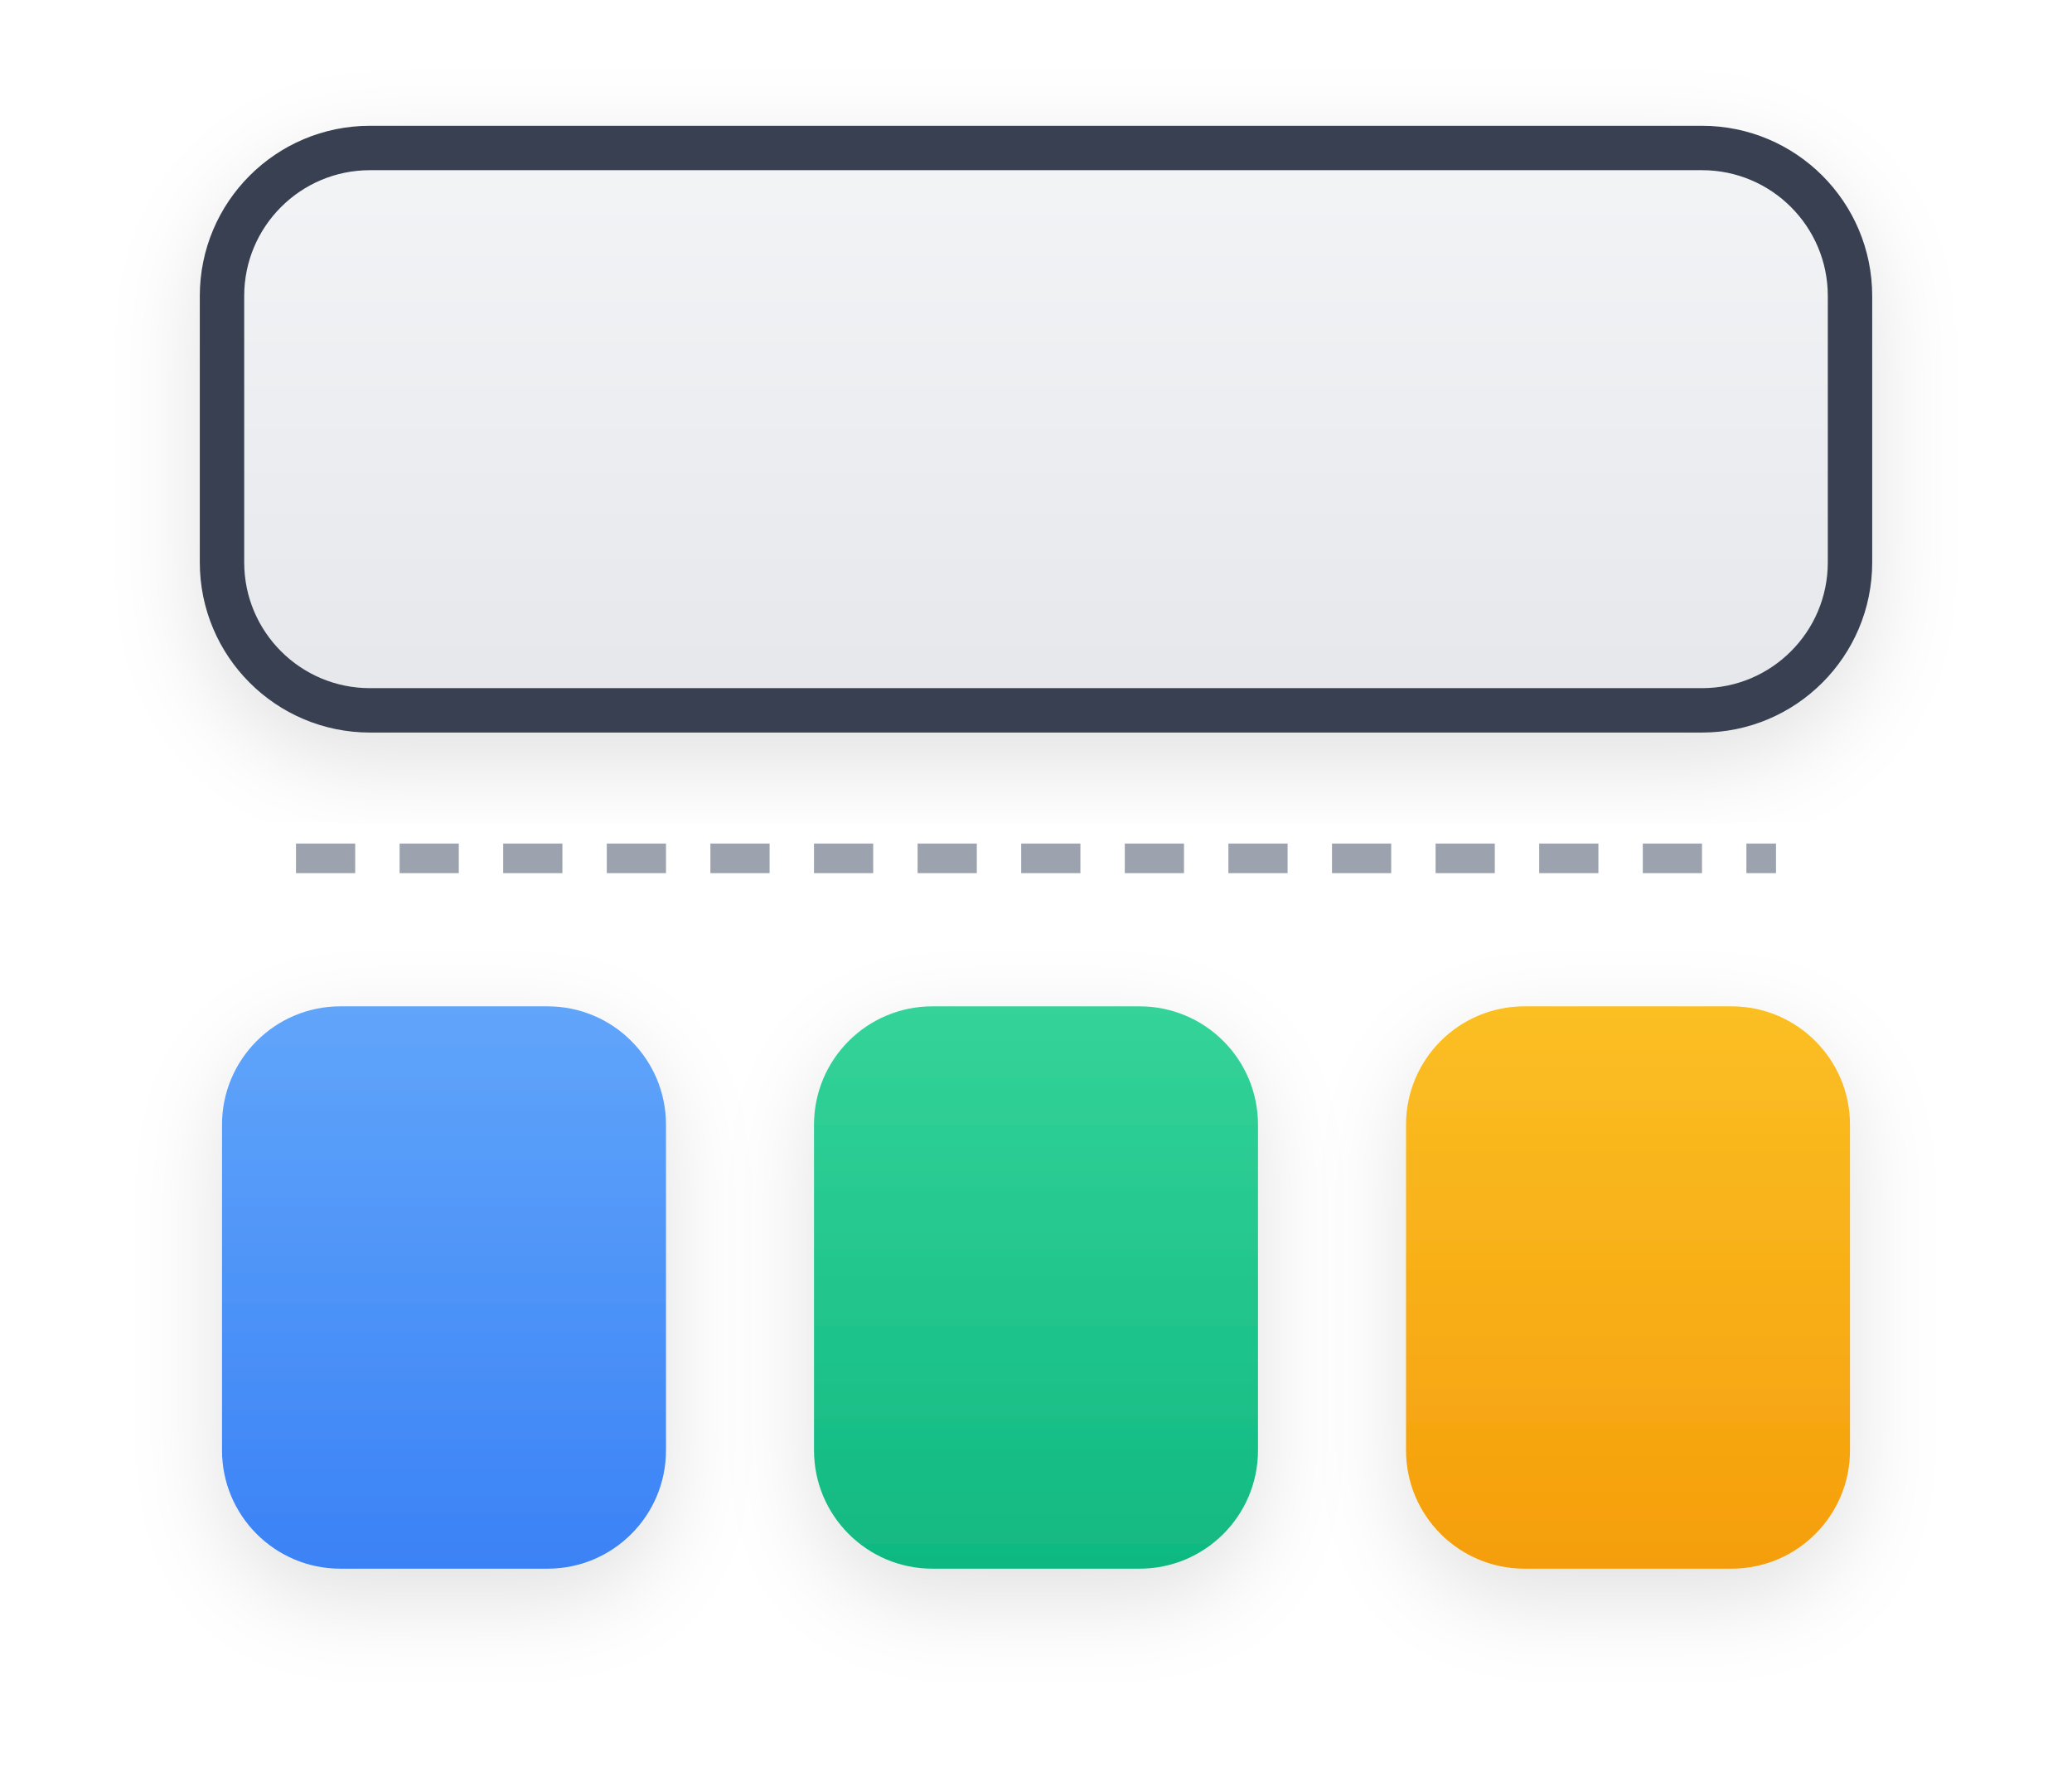
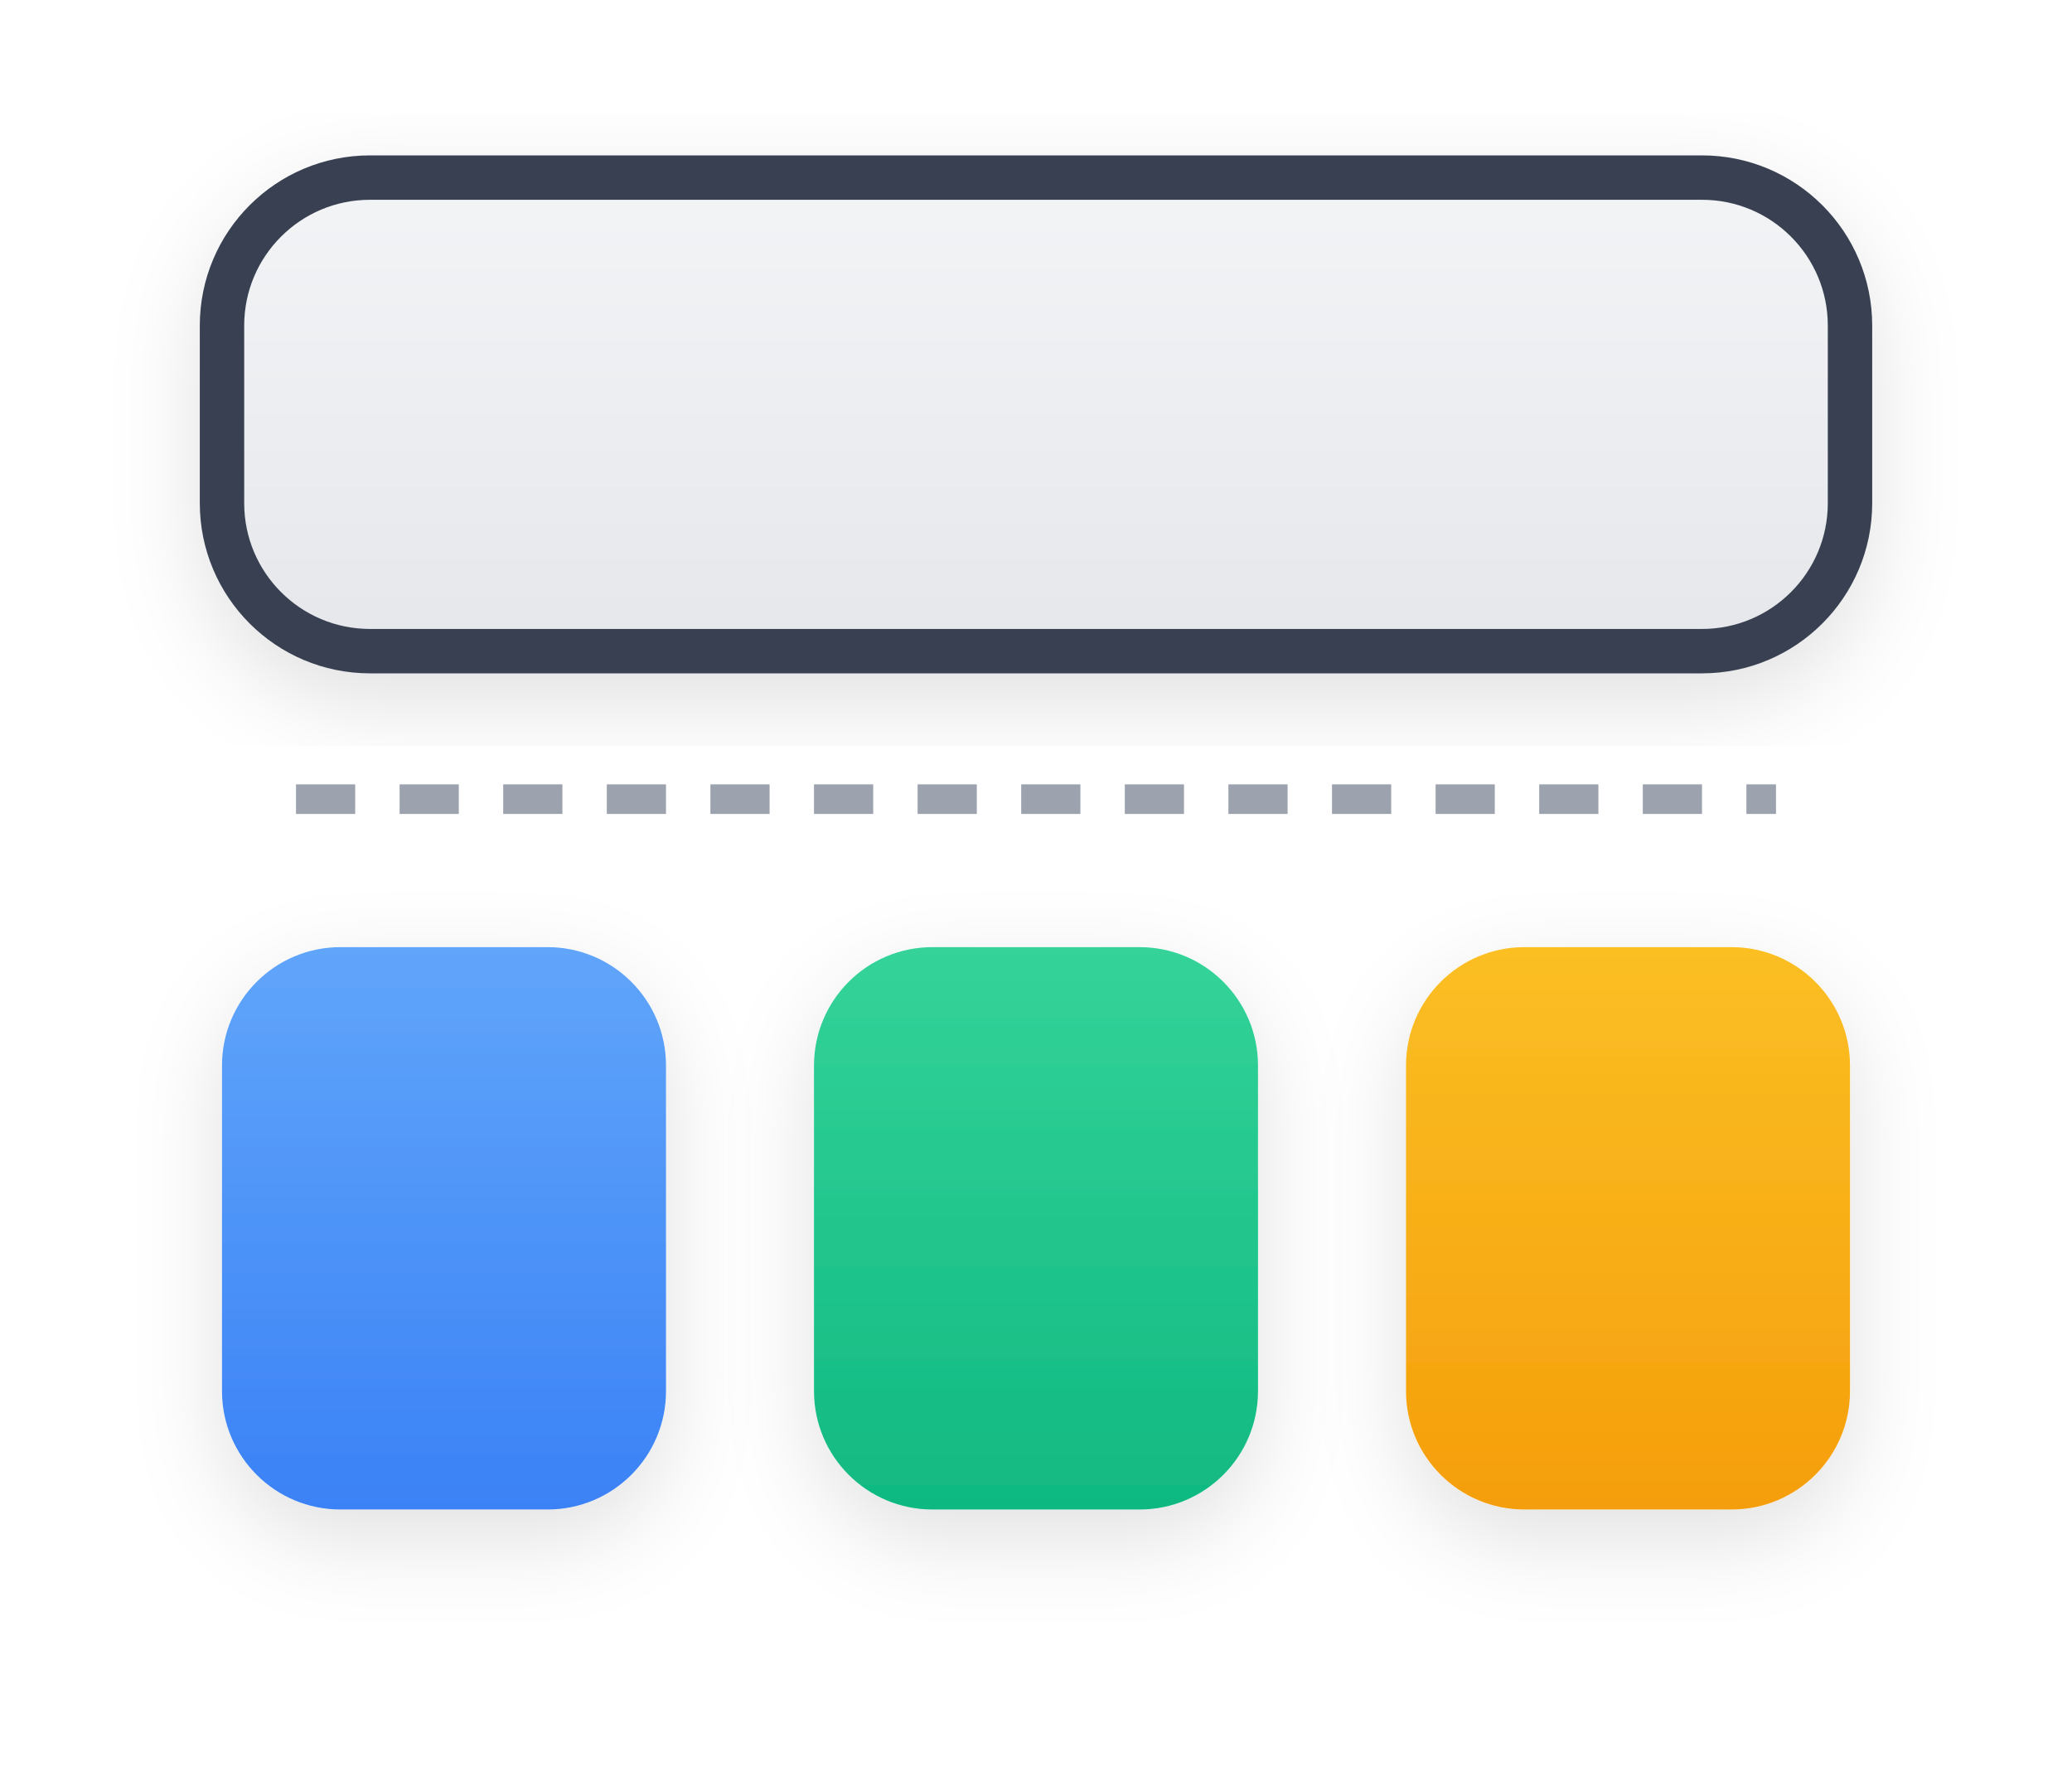
<svg xmlns="http://www.w3.org/2000/svg" viewBox="0 0 140 120" width="140" height="120">
  <defs>
    <filter id="shadow" x="-20%" y="-20%" width="140%" height="140%">
      <feDropShadow dx="0" dy="2" stdDeviation="3" flood-color="#000" flood-opacity="0.12" />
    </filter>
    <linearGradient id="mainFill" x1="0" y1="0" x2="0" y2="1">
      <stop offset="0%" stop-color="#f3f4f6" />
      <stop offset="100%" stop-color="#e5e7eb" />
    </linearGradient>
    <linearGradient id="coder" x1="0" y1="0" x2="0" y2="1">
      <stop offset="0%" stop-color="#60a5fa" />
      <stop offset="100%" stop-color="#3b82f6" />
    </linearGradient>
    <linearGradient id="reviewer" x1="0" y1="0" x2="0" y2="1">
      <stop offset="0%" stop-color="#34d399" />
      <stop offset="100%" stop-color="#10b981" />
    </linearGradient>
    <linearGradient id="writer" x1="0" y1="0" x2="0" y2="1">
      <stop offset="0%" stop-color="#fbbf24" />
      <stop offset="100%" stop-color="#f59e0b" />
    </linearGradient>
  </defs>
-   <rect x="15" y="10" width="110" height="38" rx="10" fill="url(#mainFill)" stroke="#374151" stroke-width="3" filter="url(#shadow)" />
-   <line x1="20" y1="58" x2="120" y2="58" stroke="#9ca3af" stroke-width="2" stroke-dasharray="4 3" />
-   <rect x="15" y="68" width="30" height="38" rx="8" fill="url(#coder)" filter="url(#shadow)" />
-   <rect x="55" y="68" width="30" height="38" rx="8" fill="url(#reviewer)" filter="url(#shadow)" />
-   <rect x="95" y="68" width="30" height="38" rx="8" fill="url(#writer)" filter="url(#shadow)" />
+   <rect x="15" y="12" width="110" height="32" rx="10" fill="url(#mainFill)" stroke="#374151" stroke-width="3" filter="url(#shadow)" />
+   <line x1="20" y1="54" x2="120" y2="54" stroke="#9ca3af" stroke-width="2" stroke-dasharray="4 3" />
+   <rect x="15" y="64" width="30" height="38" rx="8" fill="url(#coder)" filter="url(#shadow)" />
+   <rect x="55" y="64" width="30" height="38" rx="8" fill="url(#reviewer)" filter="url(#shadow)" />
+   <rect x="95" y="64" width="30" height="38" rx="8" fill="url(#writer)" filter="url(#shadow)" />
</svg>
